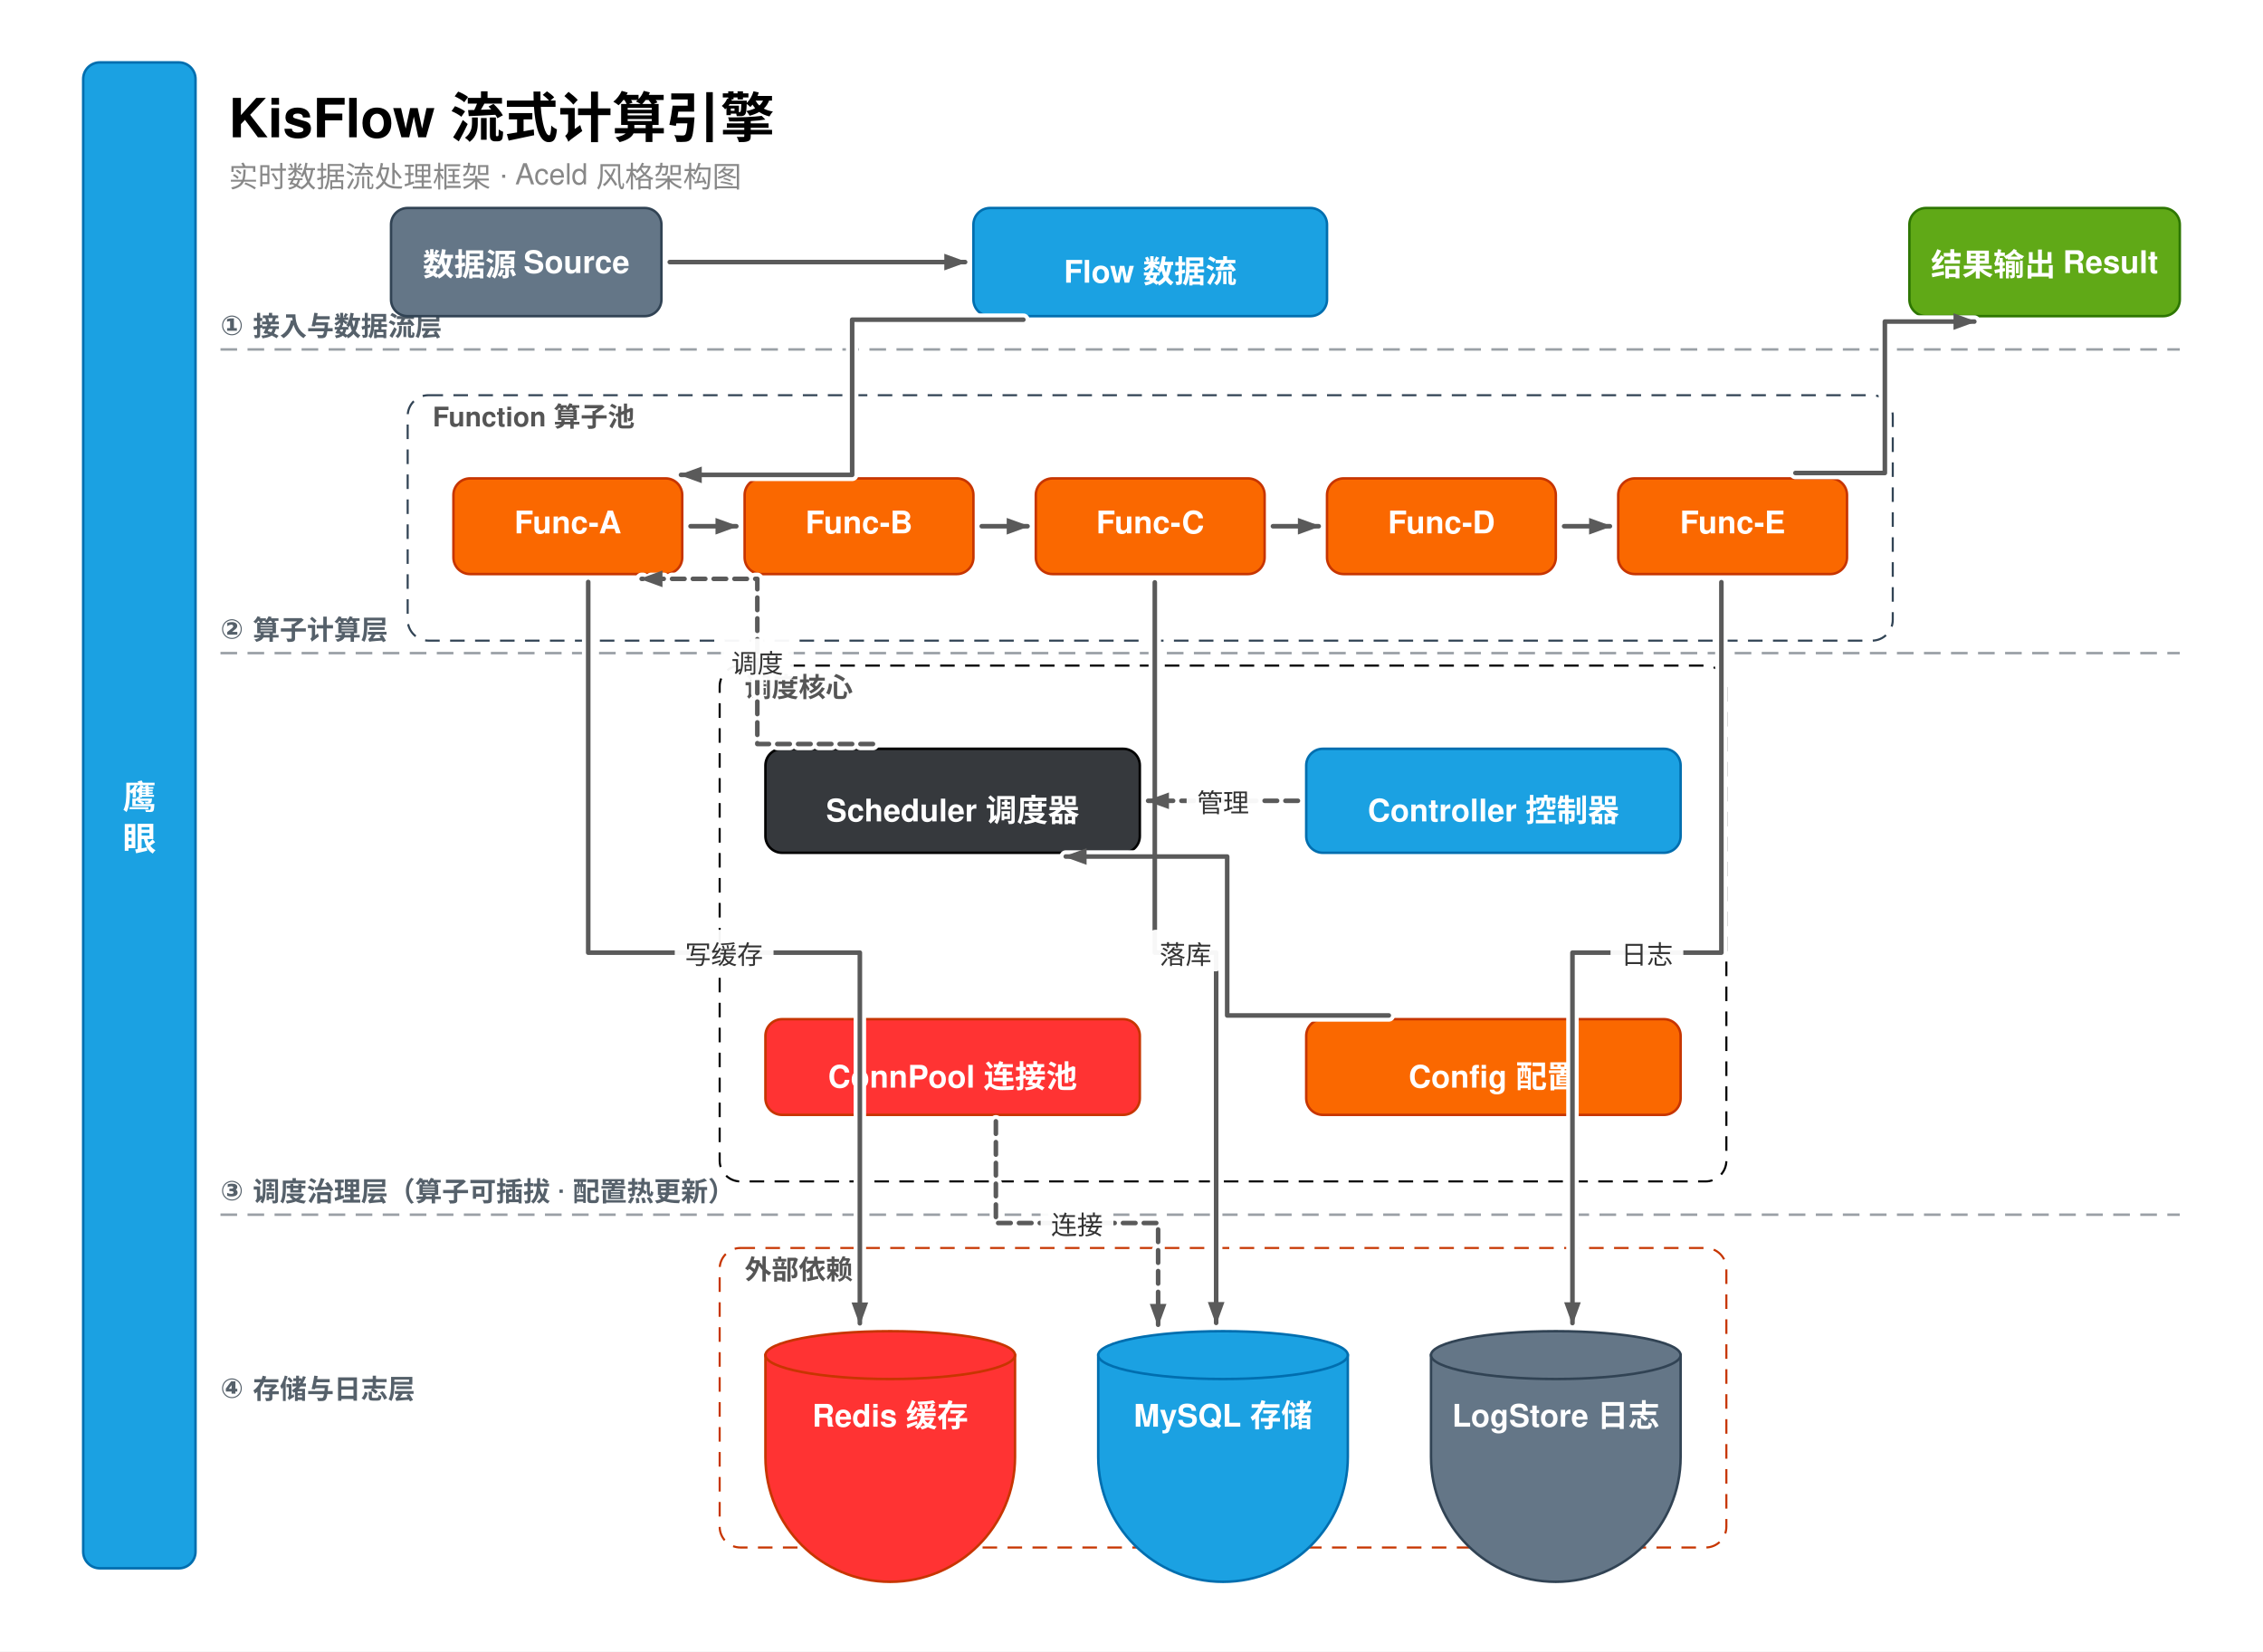
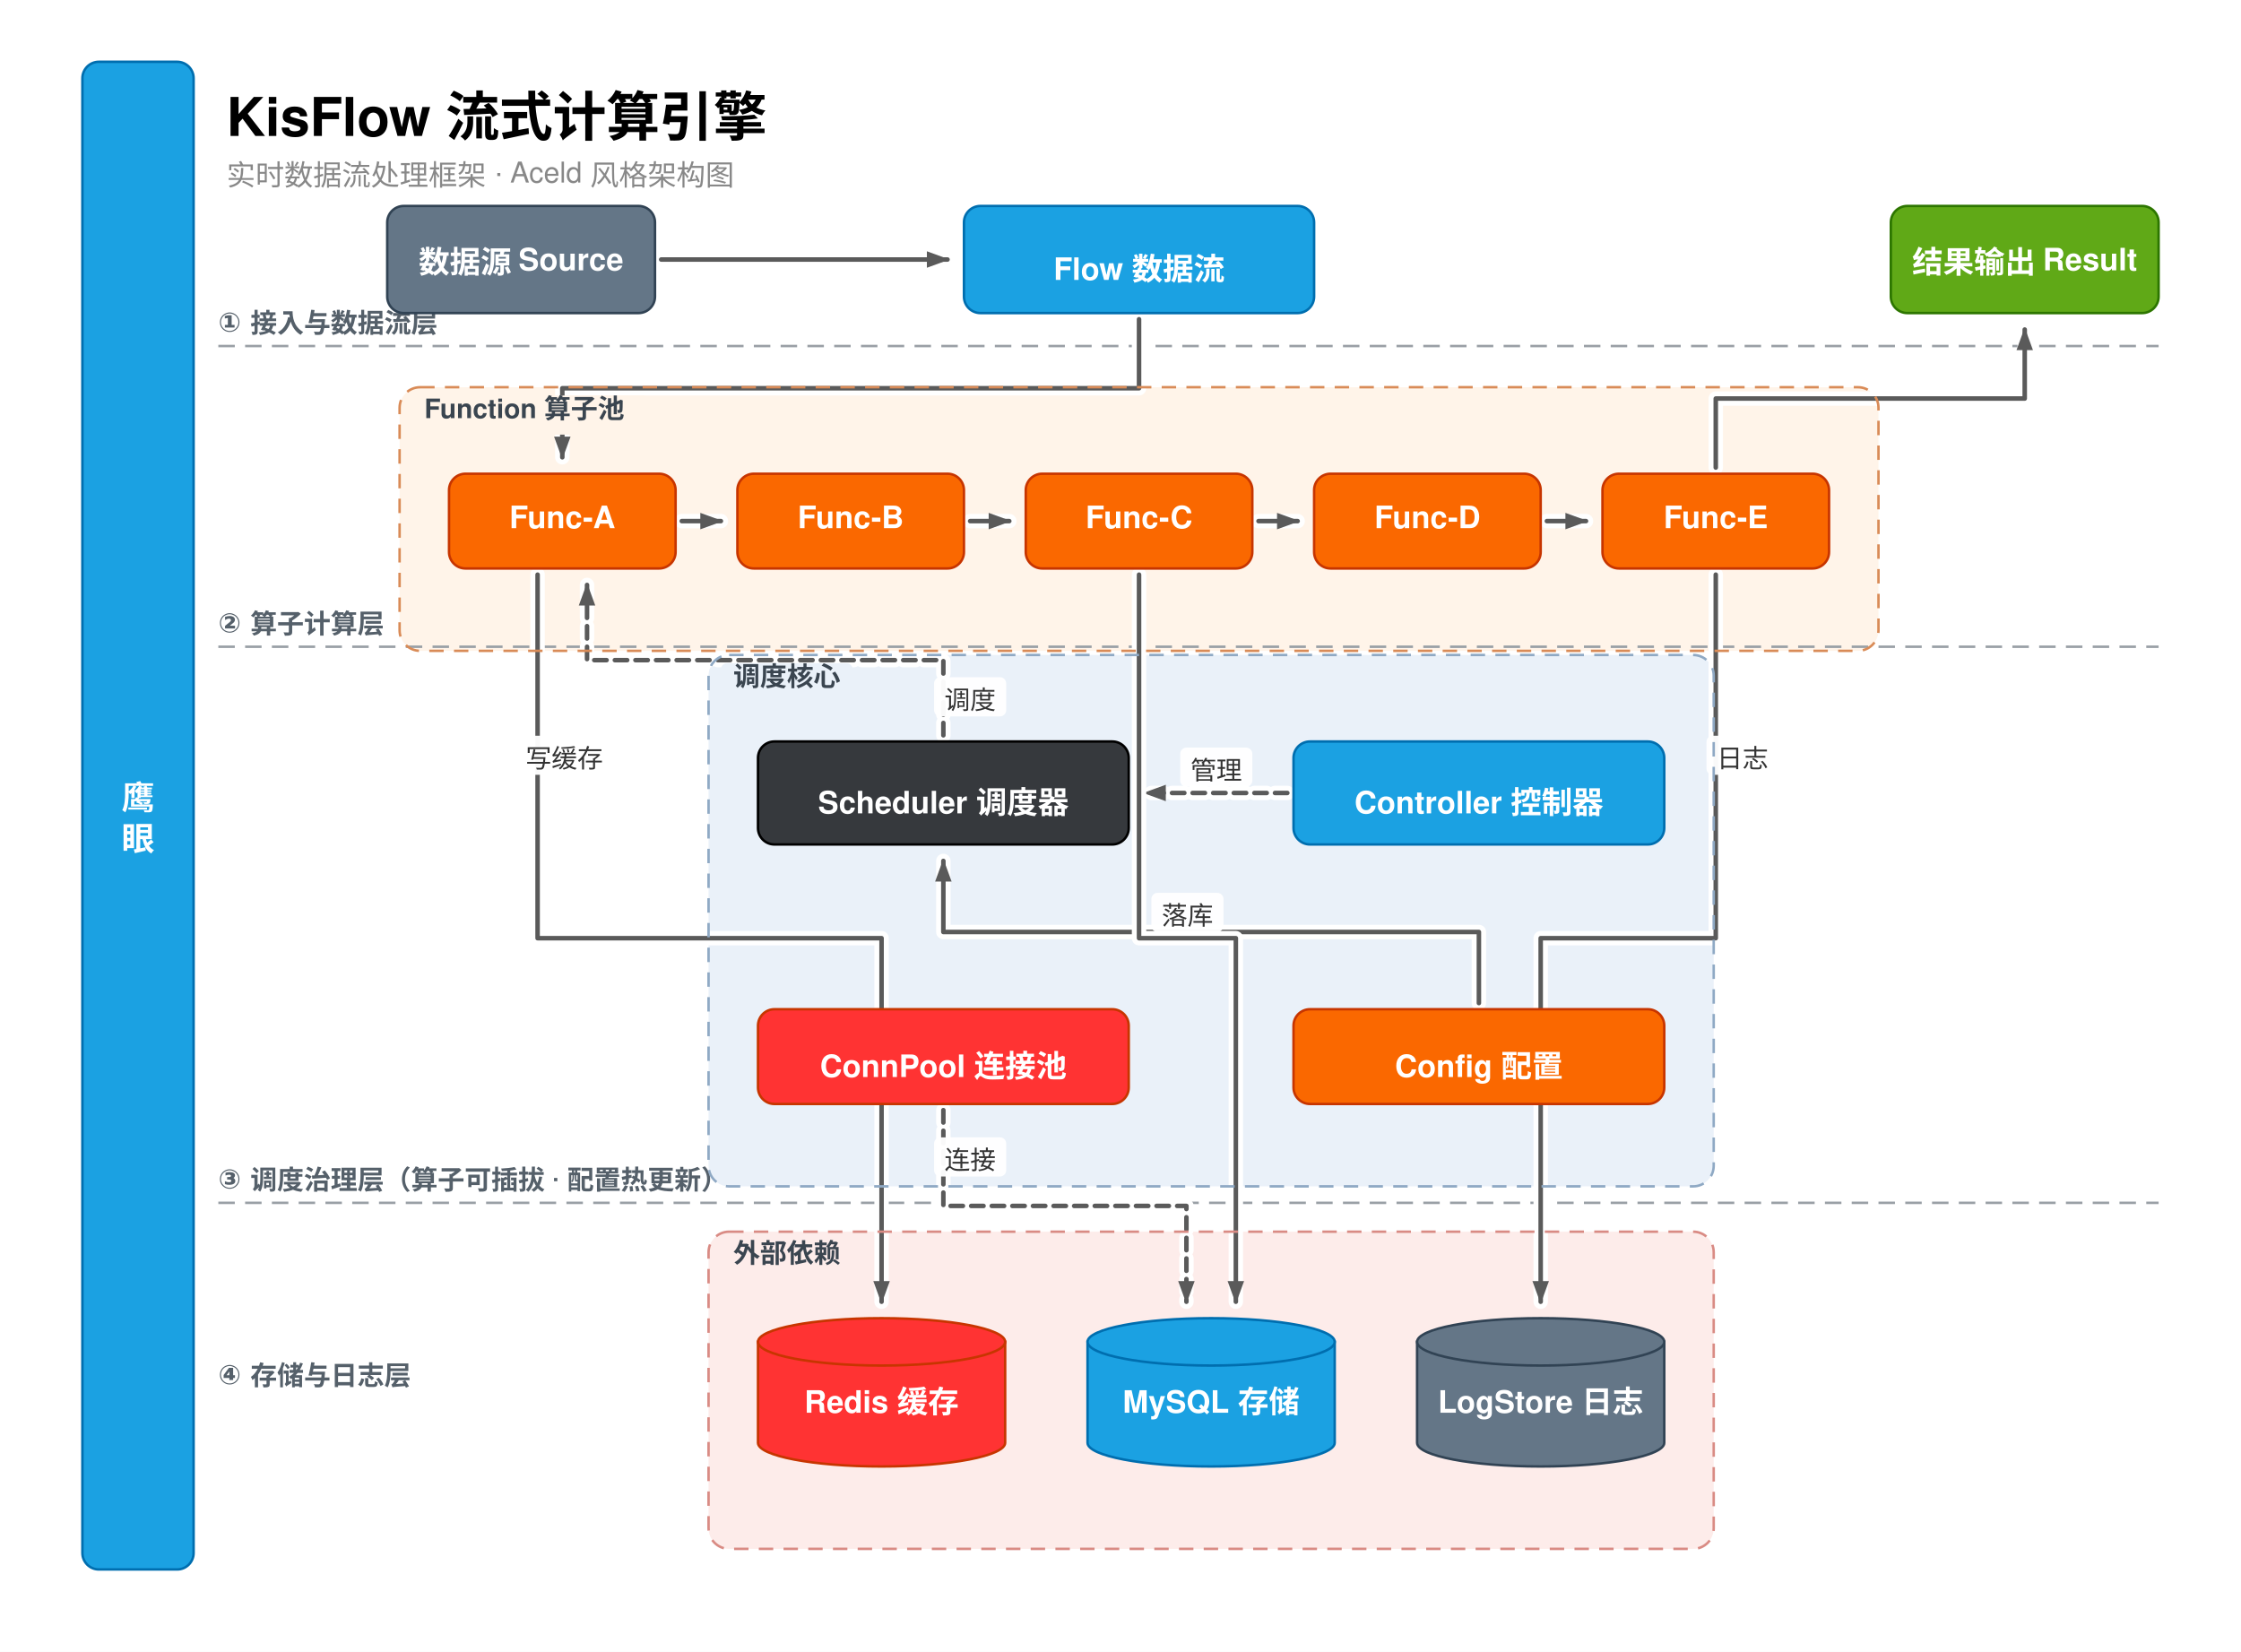
- <svg xmlns="http://www.w3.org/2000/svg" width="1088" height="794" viewBox="0 0 1088 794">
-   <rect x="0" y="0" width="1088.0" height="794.0" fill="#ffffff" />
-   <rect x="196.0" y="190.0" width="714.0" height="118.0" rx="10" ry="10" fill="none" stroke="#314354" stroke-width="1.0" stroke-dasharray="7,5" />
-   <text x="208.0" y="205.0" fill="#555" font-size="13" font-weight="700" font-family="Helvetica, Arial, PingFang SC, Microsoft YaHei, sans-serif">Function 算子池</text>
-   <rect x="346.0" y="320.0" width="484.0" height="248.0" rx="10" ry="10" fill="none" stroke="#000000" stroke-width="1.0" stroke-dasharray="7,5" />
-   <text x="358.0" y="335.0" fill="#555" font-size="13" font-weight="700" font-family="Helvetica, Arial, PingFang SC, Microsoft YaHei, sans-serif">调度核心</text>
-   <rect x="346.0" y="600.0" width="484.0" height="144.0" rx="10" ry="10" fill="none" stroke="#C73500" stroke-width="1.0" stroke-dasharray="7,5" />
-   <text x="358.0" y="615.0" fill="#555" font-size="13" font-weight="700" font-family="Helvetica, Arial, PingFang SC, Microsoft YaHei, sans-serif">外部依赖</text>
-   <rect x="40.0" y="30.0" width="54.0" height="724.0" rx="8" ry="8" fill="#1ba1e2" stroke="#006EAF" stroke-width="1.2" />
-   <text x="67.0" y="382.0" fill="#ffffff" font-size="16" font-weight="700" font-family="Helvetica, Arial, PingFang SC, Microsoft YaHei, sans-serif" text-anchor="middle" dominant-baseline="central">鹰</text>
-   <text x="67.0" y="402.0" fill="#ffffff" font-size="16" font-weight="700" font-family="Helvetica, Arial, PingFang SC, Microsoft YaHei, sans-serif" text-anchor="middle" dominant-baseline="central">眼</text>
+ <svg xmlns="http://www.w3.org/2000/svg" width="1088" height="802" viewBox="0 0 1088 802">
+   <rect x="0" y="0" width="1088.0" height="802.0" fill="#ffffff" />
+   <rect x="194.0" y="188.0" width="718.0" height="128.0" rx="10" ry="10" fill="#FFF4E9" stroke="none" stroke-width="0" />
+   <rect x="344.0" y="318.0" width="488.0" height="258.0" rx="10" ry="10" fill="#EAF1F9" stroke="none" stroke-width="0" />
+   <rect x="344.0" y="598.0" width="488.0" height="154.0" rx="10" ry="10" fill="#FDECEA" stroke="none" stroke-width="0" />
+   <rect x="40.0" y="30.0" width="54.0" height="732.0" rx="8" ry="8" fill="#1ba1e2" stroke="#006EAF" stroke-width="1.2" />
+   <text x="67.0" y="386.0" fill="#ffffff" font-size="16" font-weight="700" font-family="Helvetica, Arial, PingFang SC, Microsoft YaHei, sans-serif" text-anchor="middle" dominant-baseline="central">鹰</text>
+   <text x="67.0" y="406.0" fill="#ffffff" font-size="16" font-weight="700" font-family="Helvetica, Arial, PingFang SC, Microsoft YaHei, sans-serif" text-anchor="middle" dominant-baseline="central">眼</text>
  <line x1="106.0" y1="168.0" x2="1048.0" y2="168.0" stroke="#9aa0a6" stroke-width="1.2" stroke-dasharray="8,5" />
  <text x="106.0" y="161.0" fill="#55606a" font-size="13" font-weight="700" font-family="Helvetica, Arial, PingFang SC, Microsoft YaHei, sans-serif" text-anchor="start">① 接入与数据流层</text>
  <line x1="106.0" y1="314.0" x2="1048.0" y2="314.0" stroke="#9aa0a6" stroke-width="1.2" stroke-dasharray="8,5" />
  <text x="106.0" y="307.0" fill="#55606a" font-size="13" font-weight="700" font-family="Helvetica, Arial, PingFang SC, Microsoft YaHei, sans-serif" text-anchor="start">② 算子计算层</text>
  <line x1="106.0" y1="584.0" x2="1048.0" y2="584.0" stroke="#9aa0a6" stroke-width="1.2" stroke-dasharray="8,5" />
  <text x="106.0" y="577.0" fill="#55606a" font-size="13" font-weight="700" font-family="Helvetica, Arial, PingFang SC, Microsoft YaHei, sans-serif" text-anchor="start">③ 调度治理层（算子可插拔 · 配置热更新）</text>
  <text x="106.0" y="672.0" fill="#55606a" font-size="13" font-weight="700" font-family="Helvetica, Arial, PingFang SC, Microsoft YaHei, sans-serif" text-anchor="start">④ 存储与日志层</text>
+   <marker id="ah_5a5a5a" markerWidth="13" markerHeight="13" refX="10" refY="4" orient="auto" markerUnits="userSpaceOnUse">
+     <path d="M0,0 L11,4 L0,8 Z" fill="#5a5a5a" />
+   </marker>
+   <path d="M321.0,126.0 L390.5,126.0 L390.5,126.0 L460.0,126.0" fill="none" stroke="#ffffff" stroke-width="7.0" stroke-linejoin="round" stroke-linecap="round" />
+   <path d="M321.0,126.0 L390.5,126.0 L390.5,126.0 L460.0,126.0" fill="none" stroke="#5a5a5a" stroke-width="2.2" stroke-linejoin="round" stroke-linecap="round" marker-end="url(#ah_5a5a5a)" />
+   <path d="M553.0,155.0 L553.0,188.5 L273.0,188.5 L273.0,222.0" fill="none" stroke="#ffffff" stroke-width="7.0" stroke-linejoin="round" stroke-linecap="round" />
+   <path d="M553.0,155.0 L553.0,188.5 L273.0,188.5 L273.0,222.0" fill="none" stroke="#5a5a5a" stroke-width="2.2" stroke-linejoin="round" stroke-linecap="round" marker-end="url(#ah_5a5a5a)" />
+   <path d="M331.0,253.0 L340.5,253.0 L340.5,253.0 L350.0,253.0" fill="none" stroke="#ffffff" stroke-width="7.0" stroke-linejoin="round" stroke-linecap="round" />
+   <path d="M331.0,253.0 L340.5,253.0 L340.5,253.0 L350.0,253.0" fill="none" stroke="#5a5a5a" stroke-width="2.2" stroke-linejoin="round" stroke-linecap="round" marker-end="url(#ah_5a5a5a)" />
+   <path d="M471.0,253.0 L480.5,253.0 L480.5,253.0 L490.0,253.0" fill="none" stroke="#ffffff" stroke-width="7.0" stroke-linejoin="round" stroke-linecap="round" />
+   <path d="M471.0,253.0 L480.5,253.0 L480.5,253.0 L490.0,253.0" fill="none" stroke="#5a5a5a" stroke-width="2.2" stroke-linejoin="round" stroke-linecap="round" marker-end="url(#ah_5a5a5a)" />
+   <path d="M611.0,253.0 L620.5,253.0 L620.5,253.0 L630.0,253.0" fill="none" stroke="#ffffff" stroke-width="7.0" stroke-linejoin="round" stroke-linecap="round" />
+   <path d="M611.0,253.0 L620.5,253.0 L620.5,253.0 L630.0,253.0" fill="none" stroke="#5a5a5a" stroke-width="2.2" stroke-linejoin="round" stroke-linecap="round" marker-end="url(#ah_5a5a5a)" />
+   <path d="M751.0,253.0 L760.5,253.0 L760.5,253.0 L770.0,253.0" fill="none" stroke="#ffffff" stroke-width="7.0" stroke-linejoin="round" stroke-linecap="round" />
+   <path d="M751.0,253.0 L760.5,253.0 L760.5,253.0 L770.0,253.0" fill="none" stroke="#5a5a5a" stroke-width="2.2" stroke-linejoin="round" stroke-linecap="round" marker-end="url(#ah_5a5a5a)" />
+   <path d="M833.0,227.0 L833.0,193.5 L983.0,193.5 L983.0,160.0" fill="none" stroke="#ffffff" stroke-width="7.0" stroke-linejoin="round" stroke-linecap="round" />
+   <path d="M833.0,227.0 L833.0,193.5 L983.0,193.5 L983.0,160.0" fill="none" stroke="#5a5a5a" stroke-width="2.2" stroke-linejoin="round" stroke-linecap="round" marker-end="url(#ah_5a5a5a)" />
+   <path d="M625.0,385.0 L590.5,385.0 L590.5,385.0 L556.0,385.0" fill="none" stroke="#ffffff" stroke-width="7.0" stroke-linejoin="round" stroke-linecap="round" stroke-dasharray="6,4" />
+   <path d="M625.0,385.0 L590.5,385.0 L590.5,385.0 L556.0,385.0" fill="none" stroke="#5a5a5a" stroke-width="2.2" stroke-linejoin="round" stroke-linecap="round" stroke-dasharray="6,4" marker-end="url(#ah_5a5a5a)" />
+   <path d="M458.0,357.0 L458.0,320.5 L285.0,320.5 L285.0,284.0" fill="none" stroke="#ffffff" stroke-width="7.0" stroke-linejoin="round" stroke-linecap="round" stroke-dasharray="6,4" />
+   <path d="M458.0,357.0 L458.0,320.5 L285.0,320.5 L285.0,284.0" fill="none" stroke="#5a5a5a" stroke-width="2.2" stroke-linejoin="round" stroke-linecap="round" stroke-dasharray="6,4" marker-end="url(#ah_5a5a5a)" />
+   <path d="M718.0,487.0 L718.0,452.5 L458.0,452.5 L458.0,418.0" fill="none" stroke="#ffffff" stroke-width="7.0" stroke-linejoin="round" stroke-linecap="round" />
+   <path d="M718.0,487.0 L718.0,452.5 L458.0,452.5 L458.0,418.0" fill="none" stroke="#5a5a5a" stroke-width="2.2" stroke-linejoin="round" stroke-linecap="round" marker-end="url(#ah_5a5a5a)" />
+   <path d="M458.0,539.0 L458.0,585.5 L576.0,585.5 L576.0,632.0" fill="none" stroke="#ffffff" stroke-width="7.0" stroke-linejoin="round" stroke-linecap="round" stroke-dasharray="6,4" />
+   <path d="M458.0,539.0 L458.0,585.5 L576.0,585.5 L576.0,632.0" fill="none" stroke="#5a5a5a" stroke-width="2.2" stroke-linejoin="round" stroke-linecap="round" stroke-dasharray="6,4" marker-end="url(#ah_5a5a5a)" />
+   <path d="M261.0,279.0 L261.0,455.5 L428.0,455.5 L428.0,632.0" fill="none" stroke="#ffffff" stroke-width="7.0" stroke-linejoin="round" stroke-linecap="round" />
+   <path d="M261.0,279.0 L261.0,455.5 L428.0,455.5 L428.0,632.0" fill="none" stroke="#5a5a5a" stroke-width="2.2" stroke-linejoin="round" stroke-linecap="round" marker-end="url(#ah_5a5a5a)" />
+   <path d="M553.0,279.0 L553.0,455.5 L600.0,455.5 L600.0,632.0" fill="none" stroke="#ffffff" stroke-width="7.0" stroke-linejoin="round" stroke-linecap="round" />
+   <path d="M553.0,279.0 L553.0,455.5 L600.0,455.5 L600.0,632.0" fill="none" stroke="#5a5a5a" stroke-width="2.2" stroke-linejoin="round" stroke-linecap="round" marker-end="url(#ah_5a5a5a)" />
+   <path d="M833.0,279.0 L833.0,455.5 L748.0,455.5 L748.0,632.0" fill="none" stroke="#ffffff" stroke-width="7.0" stroke-linejoin="round" stroke-linecap="round" />
+   <path d="M833.0,279.0 L833.0,455.5 L748.0,455.5 L748.0,632.0" fill="none" stroke="#5a5a5a" stroke-width="2.2" stroke-linejoin="round" stroke-linecap="round" marker-end="url(#ah_5a5a5a)" />
  <rect x="188.0" y="100.0" width="130.0" height="52.0" rx="8" ry="8" fill="#647687" stroke="#314354" stroke-width="1.2" />
  <text x="253.0" y="126.0" fill="#ffffff" font-size="15" font-weight="700" font-family="Helvetica, Arial, PingFang SC, Microsoft YaHei, sans-serif" text-anchor="middle" dominant-baseline="central">数据源 Source</text>
  <rect x="468.0" y="100.0" width="170.0" height="52.0" rx="8" ry="8" fill="#1ba1e2" stroke="#006EAF" stroke-width="1.2" />
  <text x="553.0" y="126.0" fill="#ffffff" font-size="15" font-weight="700" font-family="Helvetica, Arial, PingFang SC, Microsoft YaHei, sans-serif" text-anchor="middle" dominant-baseline="central">Flow 数据流</text>
  <rect x="918.0" y="100.0" width="130.0" height="52.0" rx="8" ry="8" fill="#60a917" stroke="#2D7600" stroke-width="1.2" />
  <text x="983.0" y="126.0" fill="#ffffff" font-size="15" font-weight="700" font-family="Helvetica, Arial, PingFang SC, Microsoft YaHei, sans-serif" text-anchor="middle" dominant-baseline="central">结果输出 Result</text>
  <rect x="218.0" y="230.0" width="110.0" height="46.0" rx="8" ry="8" fill="#fa6800" stroke="#C73500" stroke-width="1.2" />
  <text x="273.0" y="253.0" fill="#ffffff" font-size="15" font-weight="700" font-family="Helvetica, Arial, PingFang SC, Microsoft YaHei, sans-serif" text-anchor="middle" dominant-baseline="central">Func-A</text>
  <rect x="358.0" y="230.0" width="110.0" height="46.0" rx="8" ry="8" fill="#fa6800" stroke="#C73500" stroke-width="1.2" />
  <text x="413.0" y="253.0" fill="#ffffff" font-size="15" font-weight="700" font-family="Helvetica, Arial, PingFang SC, Microsoft YaHei, sans-serif" text-anchor="middle" dominant-baseline="central">Func-B</text>
  <rect x="498.0" y="230.0" width="110.0" height="46.0" rx="8" ry="8" fill="#fa6800" stroke="#C73500" stroke-width="1.2" />
  <text x="553.0" y="253.0" fill="#ffffff" font-size="15" font-weight="700" font-family="Helvetica, Arial, PingFang SC, Microsoft YaHei, sans-serif" text-anchor="middle" dominant-baseline="central">Func-C</text>
  <rect x="638.0" y="230.0" width="110.0" height="46.0" rx="8" ry="8" fill="#fa6800" stroke="#C73500" stroke-width="1.2" />
  <text x="693.0" y="253.0" fill="#ffffff" font-size="15" font-weight="700" font-family="Helvetica, Arial, PingFang SC, Microsoft YaHei, sans-serif" text-anchor="middle" dominant-baseline="central">Func-D</text>
  <rect x="778.0" y="230.0" width="110.0" height="46.0" rx="8" ry="8" fill="#fa6800" stroke="#C73500" stroke-width="1.2" />
  <text x="833.0" y="253.0" fill="#ffffff" font-size="15" font-weight="700" font-family="Helvetica, Arial, PingFang SC, Microsoft YaHei, sans-serif" text-anchor="middle" dominant-baseline="central">Func-E</text>
  <rect x="368.0" y="360.0" width="180.0" height="50.0" rx="8" ry="8" fill="#36393d" stroke="#000000" stroke-width="1.2" />
  <text x="458.0" y="385.0" fill="#ffffff" font-size="15" font-weight="700" font-family="Helvetica, Arial, PingFang SC, Microsoft YaHei, sans-serif" text-anchor="middle" dominant-baseline="central">Scheduler 调度器</text>
  <rect x="628.0" y="360.0" width="180.0" height="50.0" rx="8" ry="8" fill="#1ba1e2" stroke="#006EAF" stroke-width="1.2" />
  <text x="718.0" y="385.0" fill="#ffffff" font-size="15" font-weight="700" font-family="Helvetica, Arial, PingFang SC, Microsoft YaHei, sans-serif" text-anchor="middle" dominant-baseline="central">Controller 控制器</text>
  <rect x="368.0" y="490.0" width="180.0" height="46.0" rx="8" ry="8" fill="#FF3333" stroke="#C73500" stroke-width="1.2" />
  <text x="458.0" y="513.0" fill="#ffffff" font-size="15" font-weight="700" font-family="Helvetica, Arial, PingFang SC, Microsoft YaHei, sans-serif" text-anchor="middle" dominant-baseline="central">ConnPool 连接池</text>
  <rect x="628.0" y="490.0" width="180.0" height="46.0" rx="8" ry="8" fill="#fa6800" stroke="#C73500" stroke-width="1.2" />
  <text x="718.0" y="513.0" fill="#ffffff" font-size="15" font-weight="700" font-family="Helvetica, Arial, PingFang SC, Microsoft YaHei, sans-serif" text-anchor="middle" dominant-baseline="central">Config 配置</text>
-   <path d="M368.0,651.5 L368.0,700.5 A11.5,11.5 0 0 0 488.0,700.5 L488.0,651.5 Z" fill="#FF3333" stroke="#C73500" stroke-width="1.2" />
+   <path d="M368.0,651.5 L368.0,700.5 A60.0,11.5 0 0 0 488.0,700.5 L488.0,651.5 Z" fill="#FF3333" stroke="#C73500" stroke-width="1.2" />
  <ellipse cx="428.0" cy="651.5" rx="60.0" ry="11.5" fill="#FF3333" stroke="#C73500" stroke-width="1.2" />
  <text x="428.0" y="676.0" fill="#ffffff" font-size="15" font-weight="700" font-family="Helvetica, Arial, PingFang SC, Microsoft YaHei, sans-serif" text-anchor="middle" dominant-baseline="central">Redis 缓存</text>
-   <path d="M528.0,651.5 L528.0,700.5 A11.5,11.5 0 0 0 648.0,700.5 L648.0,651.5 Z" fill="#1ba1e2" stroke="#006EAF" stroke-width="1.2" />
+   <path d="M528.0,651.5 L528.0,700.5 A60.0,11.5 0 0 0 648.0,700.5 L648.0,651.5 Z" fill="#1ba1e2" stroke="#006EAF" stroke-width="1.2" />
  <ellipse cx="588.0" cy="651.5" rx="60.0" ry="11.5" fill="#1ba1e2" stroke="#006EAF" stroke-width="1.2" />
  <text x="588.0" y="676.0" fill="#ffffff" font-size="15" font-weight="700" font-family="Helvetica, Arial, PingFang SC, Microsoft YaHei, sans-serif" text-anchor="middle" dominant-baseline="central">MySQL 存储</text>
-   <path d="M688.0,651.5 L688.0,700.5 A11.5,11.5 0 0 0 808.0,700.5 L808.0,651.5 Z" fill="#647687" stroke="#314354" stroke-width="1.2" />
+   <path d="M688.0,651.5 L688.0,700.5 A60.0,11.5 0 0 0 808.0,700.5 L808.0,651.5 Z" fill="#647687" stroke="#314354" stroke-width="1.2" />
  <ellipse cx="748.0" cy="651.5" rx="60.0" ry="11.5" fill="#647687" stroke="#314354" stroke-width="1.2" />
  <text x="748.0" y="676.0" fill="#ffffff" font-size="15" font-weight="700" font-family="Helvetica, Arial, PingFang SC, Microsoft YaHei, sans-serif" text-anchor="middle" dominant-baseline="central">LogStore 日志</text>
-   <path d="M322.0,126.0 L393.0,126.0 L393.0,126.0 L464.0,126.0" fill="none" stroke="#ffffff" stroke-width="6.0" stroke-linejoin="round" stroke-linecap="round" />
-   <path d="M492.0,153.7 L409.7,153.7 L409.7,228.3 L327.4,228.3" fill="none" stroke="#ffffff" stroke-width="6.0" stroke-linejoin="round" stroke-linecap="round" />
-   <path d="M332.0,253.0 L343.0,253.0 L343.0,253.0 L354.0,253.0" fill="none" stroke="#ffffff" stroke-width="6.0" stroke-linejoin="round" stroke-linecap="round" />
-   <path d="M472.0,253.0 L483.0,253.0 L483.0,253.0 L494.0,253.0" fill="none" stroke="#ffffff" stroke-width="6.0" stroke-linejoin="round" stroke-linecap="round" />
-   <path d="M612.0,253.0 L623.0,253.0 L623.0,253.0 L634.0,253.0" fill="none" stroke="#ffffff" stroke-width="6.0" stroke-linejoin="round" stroke-linecap="round" />
-   <path d="M752.0,253.0 L763.0,253.0 L763.0,253.0 L774.0,253.0" fill="none" stroke="#ffffff" stroke-width="6.0" stroke-linejoin="round" stroke-linecap="round" />
-   <path d="M863.2,227.4 L906.2,227.4 L906.2,154.6 L949.2,154.6" fill="none" stroke="#ffffff" stroke-width="6.0" stroke-linejoin="round" stroke-linecap="round" />
-   <path d="M624.0,385.0 L588.0,385.0 L588.0,385.0 L552.0,385.0" fill="none" stroke="#ffffff" stroke-width="6.0" stroke-linejoin="round" stroke-linecap="round" stroke-dasharray="6,4" />
-   <path d="M419.7,357.7 L364.1,357.7 L364.1,278.3 L308.5,278.3" fill="none" stroke="#ffffff" stroke-width="6.0" stroke-linejoin="round" stroke-linecap="round" stroke-dasharray="6,4" />
-   <path d="M667.7,488.2 L590.0,488.2 L590.0,411.8 L512.4,411.8" fill="none" stroke="#ffffff" stroke-width="6.0" stroke-linejoin="round" stroke-linecap="round" />
-   <path d="M478.8,539.1 L478.8,588.0 L556.8,588.0 L556.8,636.9" fill="none" stroke="#ffffff" stroke-width="6.0" stroke-linejoin="round" stroke-linecap="round" stroke-dasharray="6,4" />
-   <path d="M282.8,279.8 L282.8,458.0 L413.4,458.0 L413.4,636.2" fill="none" stroke="#ffffff" stroke-width="6.0" stroke-linejoin="round" stroke-linecap="round" />
-   <path d="M555.2,280.0 L555.2,458.0 L584.7,458.0 L584.7,636.0" fill="none" stroke="#ffffff" stroke-width="6.0" stroke-linejoin="round" stroke-linecap="round" />
-   <path d="M827.6,279.9 L827.6,458.0 L756.0,458.0 L756.0,636.1" fill="none" stroke="#ffffff" stroke-width="6.0" stroke-linejoin="round" stroke-linecap="round" />
-   <marker id="ah_5a5a5a" markerWidth="13" markerHeight="13" refX="10" refY="4" orient="auto" markerUnits="userSpaceOnUse">
-     <path d="M0,0 L11,4 L0,8 Z" fill="#5a5a5a" />
-   </marker>
-   <path d="M322.0,126.0 L393.0,126.0 L393.0,126.0 L464.0,126.0" fill="none" stroke="#5a5a5a" stroke-width="2.2" stroke-linejoin="round" stroke-linecap="round" marker-end="url(#ah_5a5a5a)" />
-   <path d="M492.0,153.7 L409.7,153.7 L409.7,228.3 L327.4,228.3" fill="none" stroke="#5a5a5a" stroke-width="2.2" stroke-linejoin="round" stroke-linecap="round" marker-end="url(#ah_5a5a5a)" />
-   <path d="M332.0,253.0 L343.0,253.0 L343.0,253.0 L354.0,253.0" fill="none" stroke="#5a5a5a" stroke-width="2.2" stroke-linejoin="round" stroke-linecap="round" marker-end="url(#ah_5a5a5a)" />
-   <path d="M472.0,253.0 L483.0,253.0 L483.0,253.0 L494.0,253.0" fill="none" stroke="#5a5a5a" stroke-width="2.2" stroke-linejoin="round" stroke-linecap="round" marker-end="url(#ah_5a5a5a)" />
-   <path d="M612.0,253.0 L623.0,253.0 L623.0,253.0 L634.0,253.0" fill="none" stroke="#5a5a5a" stroke-width="2.2" stroke-linejoin="round" stroke-linecap="round" marker-end="url(#ah_5a5a5a)" />
-   <path d="M752.0,253.0 L763.0,253.0 L763.0,253.0 L774.0,253.0" fill="none" stroke="#5a5a5a" stroke-width="2.2" stroke-linejoin="round" stroke-linecap="round" marker-end="url(#ah_5a5a5a)" />
-   <path d="M863.2,227.4 L906.2,227.4 L906.2,154.6 L949.2,154.6" fill="none" stroke="#5a5a5a" stroke-width="2.2" stroke-linejoin="round" stroke-linecap="round" marker-end="url(#ah_5a5a5a)" />
-   <path d="M624.0,385.0 L588.0,385.0 L588.0,385.0 L552.0,385.0" fill="none" stroke="#5a5a5a" stroke-width="2.2" stroke-linejoin="round" stroke-linecap="round" stroke-dasharray="6,4" marker-end="url(#ah_5a5a5a)" />
-   <rect x="570.5" y="374.0" width="35.0" height="20" rx="3" fill="#ffffff" stroke="none" opacity="0.95" />
-   <text x="588.0" y="385.0" fill="#333" font-size="12.5" font-family="Helvetica, Arial, PingFang SC, Microsoft YaHei, sans-serif" text-anchor="middle" dominant-baseline="central">管理</text>
-   <path d="M419.7,357.7 L364.1,357.7 L364.1,278.3 L308.5,278.3" fill="none" stroke="#5a5a5a" stroke-width="2.2" stroke-linejoin="round" stroke-linecap="round" stroke-dasharray="6,4" marker-end="url(#ah_5a5a5a)" />
-   <rect x="346.6" y="307.0" width="35.0" height="20" rx="3" fill="#ffffff" stroke="none" opacity="0.95" />
-   <text x="364.1" y="318.0" fill="#333" font-size="12.5" font-family="Helvetica, Arial, PingFang SC, Microsoft YaHei, sans-serif" text-anchor="middle" dominant-baseline="central">调度</text>
-   <path d="M667.7,488.2 L590.0,488.2 L590.0,411.8 L512.4,411.8" fill="none" stroke="#5a5a5a" stroke-width="2.2" stroke-linejoin="round" stroke-linecap="round" marker-end="url(#ah_5a5a5a)" />
-   <path d="M478.8,539.1 L478.8,588.0 L556.8,588.0 L556.8,636.9" fill="none" stroke="#5a5a5a" stroke-width="2.2" stroke-linejoin="round" stroke-linecap="round" stroke-dasharray="6,4" marker-end="url(#ah_5a5a5a)" />
-   <rect x="500.3" y="577.0" width="35.0" height="20" rx="3" fill="#ffffff" stroke="none" opacity="0.95" />
-   <text x="517.8" y="588.0" fill="#333" font-size="12.5" font-family="Helvetica, Arial, PingFang SC, Microsoft YaHei, sans-serif" text-anchor="middle" dominant-baseline="central">连接</text>
-   <path d="M282.8,279.8 L282.8,458.0 L413.4,458.0 L413.4,636.2" fill="none" stroke="#5a5a5a" stroke-width="2.2" stroke-linejoin="round" stroke-linecap="round" marker-end="url(#ah_5a5a5a)" />
-   <rect x="324.4" y="447.0" width="47.5" height="20" rx="3" fill="#ffffff" stroke="none" opacity="0.95" />
-   <text x="348.1" y="458.0" fill="#333" font-size="12.5" font-family="Helvetica, Arial, PingFang SC, Microsoft YaHei, sans-serif" text-anchor="middle" dominant-baseline="central">写缓存</text>
-   <path d="M555.2,280.0 L555.2,458.0 L584.7,458.0 L584.7,636.0" fill="none" stroke="#5a5a5a" stroke-width="2.2" stroke-linejoin="round" stroke-linecap="round" marker-end="url(#ah_5a5a5a)" />
-   <rect x="552.5" y="447.0" width="35.0" height="20" rx="3" fill="#ffffff" stroke="none" opacity="0.95" />
-   <text x="570.0" y="458.0" fill="#333" font-size="12.5" font-family="Helvetica, Arial, PingFang SC, Microsoft YaHei, sans-serif" text-anchor="middle" dominant-baseline="central">落库</text>
-   <path d="M827.6,279.9 L827.6,458.0 L756.0,458.0 L756.0,636.1" fill="none" stroke="#5a5a5a" stroke-width="2.2" stroke-linejoin="round" stroke-linecap="round" marker-end="url(#ah_5a5a5a)" />
-   <rect x="774.3" y="447.0" width="35.0" height="20" rx="3" fill="#ffffff" stroke="none" opacity="0.95" />
-   <text x="791.8" y="458.0" fill="#333" font-size="12.5" font-family="Helvetica, Arial, PingFang SC, Microsoft YaHei, sans-serif" text-anchor="middle" dominant-baseline="central">日志</text>
+   <rect x="573.0" y="363.0" width="35.0" height="19" rx="3" fill="#ffffff" stroke="none" opacity="0.96" />
+   <text x="590.5" y="373.0" fill="#333" font-size="12.5" font-family="Helvetica, Arial, PingFang SC, Microsoft YaHei, sans-serif" text-anchor="middle" dominant-baseline="central">管理</text>
+   <rect x="453.5" y="328.8" width="35.0" height="19" rx="3" fill="#ffffff" stroke="none" opacity="0.96" />
+   <text x="471.0" y="338.8" fill="#333" font-size="12.5" font-family="Helvetica, Arial, PingFang SC, Microsoft YaHei, sans-serif" text-anchor="middle" dominant-baseline="central">调度</text>
+   <rect x="453.5" y="552.2" width="35.0" height="19" rx="3" fill="#ffffff" stroke="none" opacity="0.96" />
+   <text x="471.0" y="562.2" fill="#333" font-size="12.5" font-family="Helvetica, Arial, PingFang SC, Microsoft YaHei, sans-serif" text-anchor="middle" dominant-baseline="central">连接</text>
+   <rect x="250.2" y="357.2" width="47.5" height="19" rx="3" fill="#ffffff" stroke="none" opacity="0.96" />
+   <text x="274.0" y="367.2" fill="#333" font-size="12.5" font-family="Helvetica, Arial, PingFang SC, Microsoft YaHei, sans-serif" text-anchor="middle" dominant-baseline="central">写缓存</text>
+   <rect x="559.0" y="433.5" width="35.0" height="19" rx="3" fill="#ffffff" stroke="none" opacity="0.96" />
+   <text x="576.5" y="443.5" fill="#333" font-size="12.5" font-family="Helvetica, Arial, PingFang SC, Microsoft YaHei, sans-serif" text-anchor="middle" dominant-baseline="central">落库</text>
+   <rect x="828.5" y="357.2" width="35.0" height="19" rx="3" fill="#ffffff" stroke="none" opacity="0.96" />
+   <text x="846.0" y="367.2" fill="#333" font-size="12.5" font-family="Helvetica, Arial, PingFang SC, Microsoft YaHei, sans-serif" text-anchor="middle" dominant-baseline="central">日志</text>
+   <rect x="194.0" y="188.0" width="718.0" height="128.0" rx="10" ry="10" fill="none" stroke="#D98B57" stroke-width="1.2" stroke-dasharray="7,5" />
+   <rect x="200.0" y="192.0" width="115.4" height="19" rx="3" fill="#FFF4E9" stroke="none" />
+   <text x="206.0" y="203.0" fill="#3a4550" font-size="13" font-weight="700" font-family="Helvetica, Arial, PingFang SC, Microsoft YaHei, sans-serif">Function 算子池</text>
+   <rect x="344.0" y="318.0" width="488.0" height="258.0" rx="10" ry="10" fill="none" stroke="#8FA9C4" stroke-width="1.2" stroke-dasharray="7,5" />
+   <rect x="350.0" y="322.0" width="64.0" height="19" rx="3" fill="#EAF1F9" stroke="none" />
+   <text x="356.0" y="333.0" fill="#3a4550" font-size="13" font-weight="700" font-family="Helvetica, Arial, PingFang SC, Microsoft YaHei, sans-serif">调度核心</text>
+   <rect x="344.0" y="598.0" width="488.0" height="154.0" rx="10" ry="10" fill="none" stroke="#D98B84" stroke-width="1.2" stroke-dasharray="7,5" />
+   <rect x="350.0" y="602.0" width="64.0" height="19" rx="3" fill="#FDECEA" stroke="none" />
+   <text x="356.0" y="613.0" fill="#3a4550" font-size="13" font-weight="700" font-family="Helvetica, Arial, PingFang SC, Microsoft YaHei, sans-serif">外部依赖</text>
  <text x="110.0" y="66.0" fill="#000" font-size="26" font-weight="700" font-family="Helvetica, Arial, PingFang SC, Microsoft YaHei, sans-serif">KisFlow 流式计算引擎</text>
  <text x="110.0" y="90.0" fill="#888" font-size="14" font-family="Helvetica, Arial, PingFang SC, Microsoft YaHei, sans-serif">实时数据流处理框架 · Aceld 风格架构图</text>
</svg>
